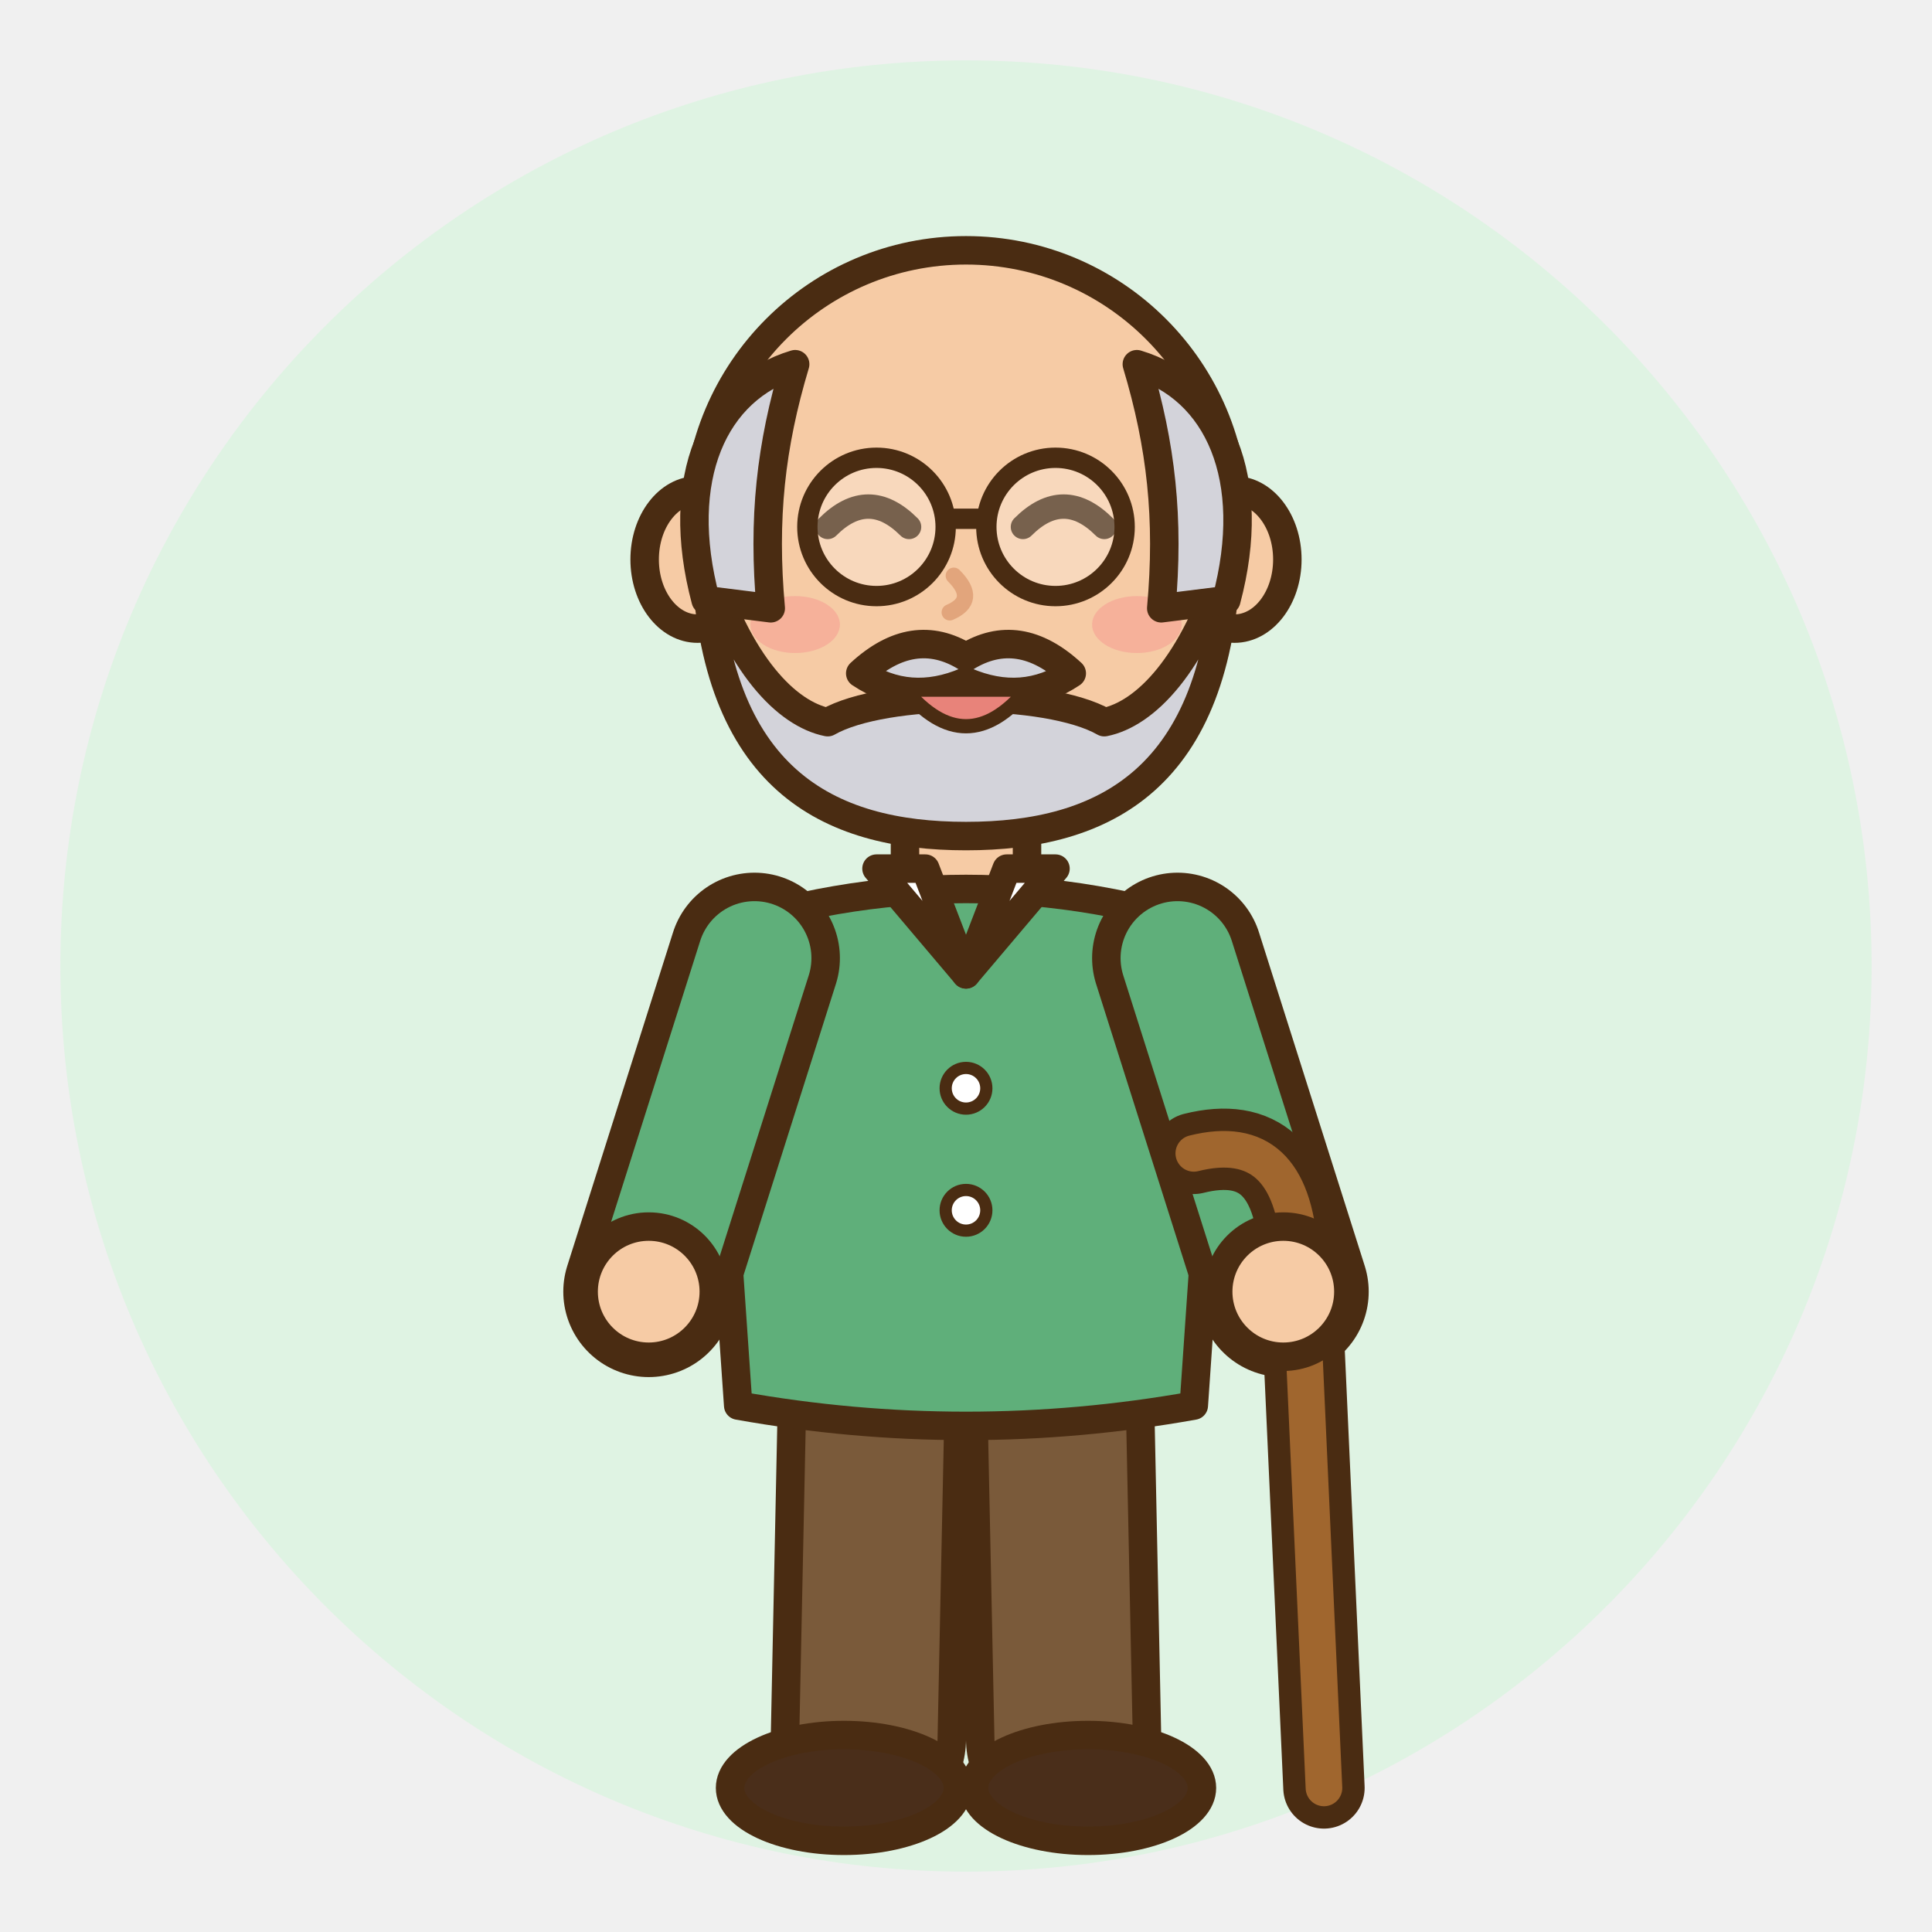
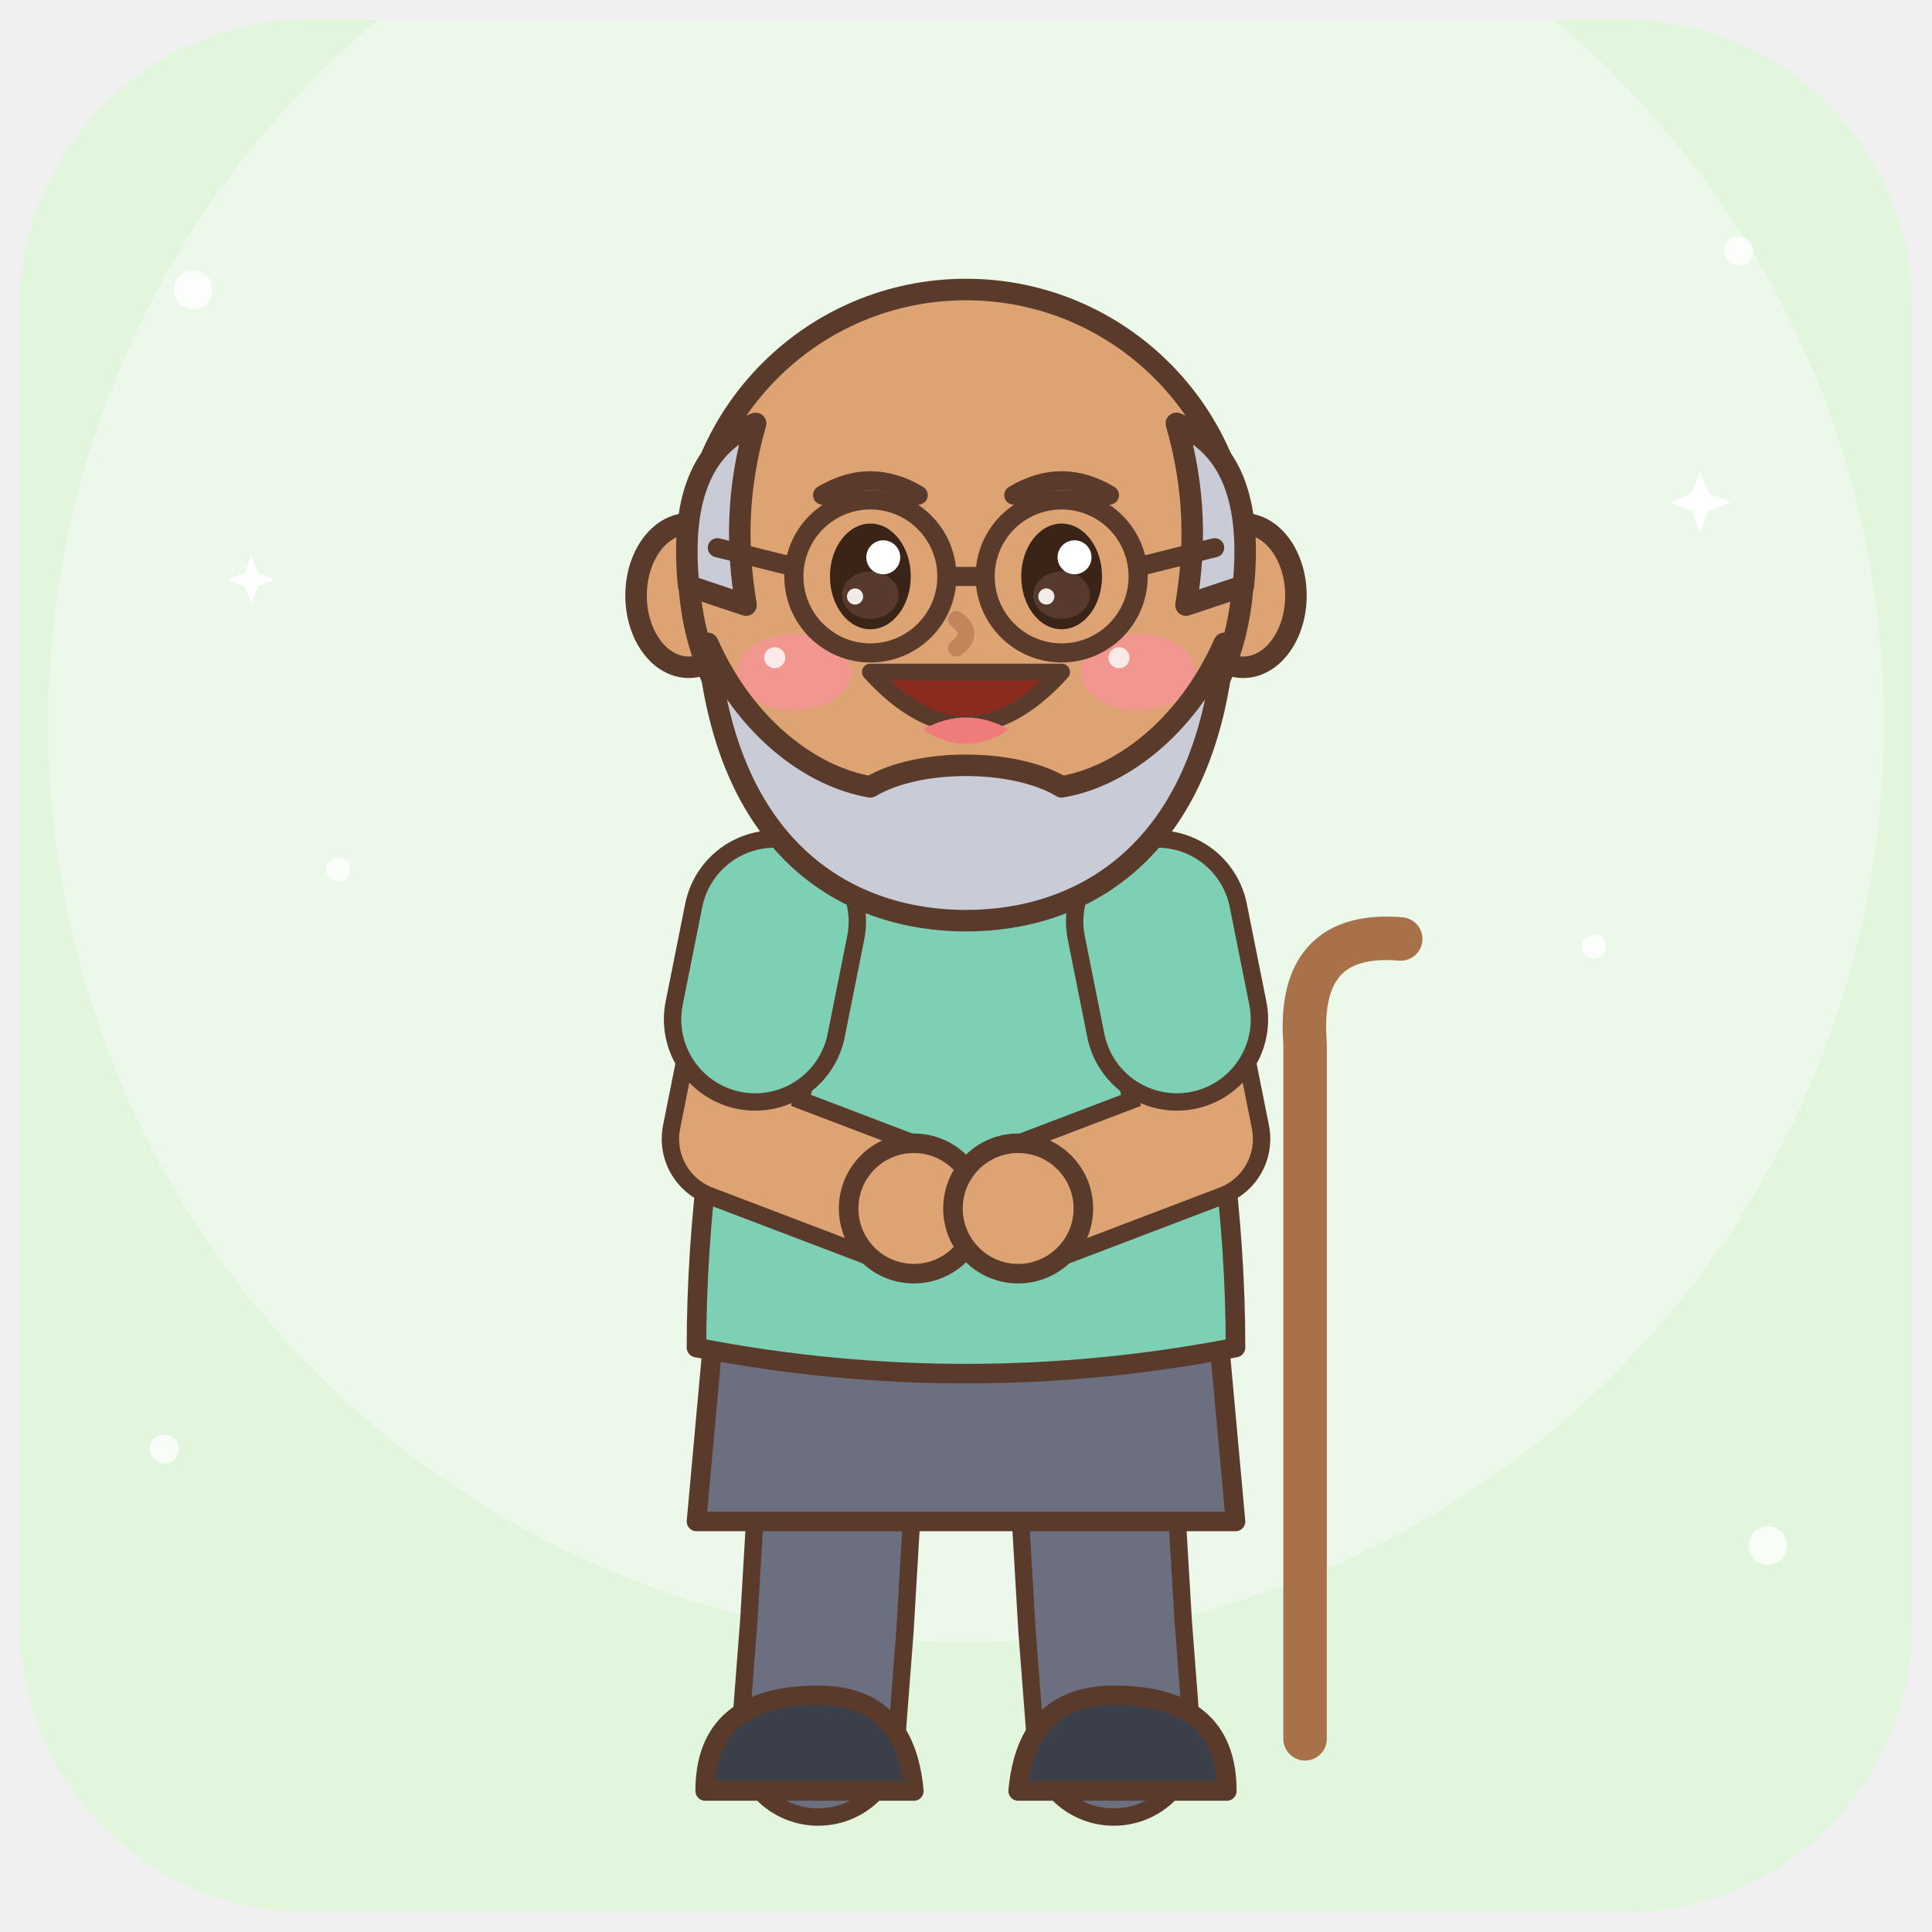
<svg xmlns="http://www.w3.org/2000/svg" viewBox="0 0 512 512">
-   <style>
-     .alive { animation: alive 3.2s ease-in-out infinite; transform-origin: 0 0; }
-     @keyframes alive { 0%,100% { transform: rotate(-1.6deg) translateY(0) } 50% { transform: rotate(1.6deg) translateY(-6px) } }
+   <style>.alive { animation: alive 3.2s ease-in-out infinite; transform-box: view-box; transform-origin: 200px 390px; }
+     @keyframes alive { 0%,100% { transform: rotate(-1.4deg) } 50% { transform: rotate(1.4deg) translateY(-4px) } }
    @media (prefers-reduced-motion: reduce) { * { animation: none !important; } }
  </style>
-   <circle cx="256" cy="256" r="240" fill="#DFF3E3" />
-   <g transform="translate(256 480)">
-     <g class="alive">
-       <g transform="translate(-256 -480)">
-         <g transform="translate(256 269) scale(1.078) translate(-256 -272)">
-           <path d="M234 354 L232 450" fill="none" stroke="#4A2C12" stroke-width="48" stroke-linecap="round" stroke-linejoin="round" />
-           <path d="M234 354 L232 450" fill="none" stroke="#7A5A3A" stroke-width="34" stroke-linecap="round" stroke-linejoin="round" />
-           <path d="M278 354 L280 450" fill="none" stroke="#4A2C12" stroke-width="48" stroke-linecap="round" stroke-linejoin="round" />
-           <path d="M278 354 L280 450" fill="none" stroke="#7A5A3A" stroke-width="34" stroke-linecap="round" stroke-linejoin="round" />
-           <ellipse cx="226" cy="462" rx="28" ry="13" fill="#4A2E1A" stroke="#4A2C12" stroke-width="7" stroke-linejoin="round" stroke-linecap="round" />
-           <ellipse cx="286" cy="462" rx="28" ry="13" fill="#4A2E1A" stroke="#4A2C12" stroke-width="7" stroke-linejoin="round" stroke-linecap="round" />
-           <rect x="241" y="202" width="30" height="46" rx="8" fill="#F6CBA5" stroke="#4A2C12" stroke-width="7" stroke-linejoin="round" stroke-linecap="round" />
-           <path d="M192 252 Q256 230 320 252 L312 368 Q256 378 200 368 Z" fill="#5FAF7A" stroke="#4A2C12" stroke-width="7" stroke-linejoin="round" stroke-linecap="round" />
-           <path d="M234 236 L256 262 L246 236 Z" fill="#fff" stroke="#4A2C12" stroke-width="7" stroke-linejoin="round" stroke-linecap="round" />
-           <path d="M278 236 L256 262 L266 236 Z" fill="#fff" stroke="#4A2C12" stroke-width="7" stroke-linejoin="round" stroke-linecap="round" />
-           <circle cx="256" cy="290" r="5" fill="#fff" stroke="#4A2C12" stroke-linejoin="round" stroke-linecap="round" stroke-width="3" />
-           <circle cx="256" cy="320" r="5" fill="#fff" stroke="#4A2C12" stroke-linejoin="round" stroke-linecap="round" stroke-width="3" />
-           <path d="M204 258 L178 340" fill="none" stroke="#4A2C12" stroke-width="42" stroke-linecap="round" stroke-linejoin="round" />
-           <path d="M204 258 L178 340" fill="none" stroke="#5FAF7A" stroke-width="28" stroke-linecap="round" stroke-linejoin="round" />
-           <path d="M308 258 L334 340" fill="none" stroke="#4A2C12" stroke-width="42" stroke-linecap="round" stroke-linejoin="round" />
-           <path d="M308 258 L334 340" fill="none" stroke="#5FAF7A" stroke-width="28" stroke-linecap="round" stroke-linejoin="round" />
-           <path d="M344 462 L338 330 Q336 300 312 306" fill="none" stroke="#4A2C12" stroke-width="20" stroke-linecap="round" stroke-linejoin="round" />
-           <path d="M344 462 L338 330 Q336 300 312 306" fill="none" stroke="#A0662E" stroke-width="9" stroke-linecap="round" stroke-linejoin="round" />
-           <circle cx="178" cy="340" r="16" fill="#F6CBA5" stroke="#4A2C12" stroke-width="7" stroke-linejoin="round" stroke-linecap="round" />
-           <circle cx="334" cy="340" r="16" fill="#F6CBA5" stroke="#4A2C12" stroke-width="7" stroke-linejoin="round" stroke-linecap="round" />
-           <g transform="translate(256 150) scale(1.000) translate(-256 -150)">
-             <ellipse cx="190" cy="160" rx="13" ry="17" fill="#F6CBA5" stroke="#4A2C12" stroke-width="7" stroke-linejoin="round" stroke-linecap="round" />
-             <ellipse cx="322" cy="160" rx="13" ry="17" fill="#F6CBA5" stroke="#4A2C12" stroke-width="7" stroke-linejoin="round" stroke-linecap="round" />
-             <circle cx="256" cy="150" r="66" fill="#F6CBA5" stroke="#4A2C12" stroke-width="7" stroke-linejoin="round" stroke-linecap="round" />
-             <path d="M222 152 q10 -10 20 0" fill="none" stroke="#4A2C12" stroke-width="6" stroke-linecap="round" stroke-linejoin="round" />
-             <path d="M270 152 q10 -10 20 0" fill="none" stroke="#4A2C12" stroke-width="6" stroke-linecap="round" stroke-linejoin="round" />
-             <ellipse cx="214" cy="176" rx="11" ry="7" fill="#F59A92" opacity="0.55" />
-             <ellipse cx="298" cy="176" rx="11" ry="7" fill="#F59A92" opacity="0.55" />
-             <path d="M253 164 q6 6 -1 9" fill="none" stroke="#E2A57C" stroke-width="4" stroke-linecap="round" stroke-linejoin="round" />
-             <path d="M192 160 C194 214 222 228 256 228 C290 228 318 214 320 160 C312 186 300 198 290 200 C276 192 236 192 222 200 C212 198 200 186 192 160 Z" fill="#D3D3DA" stroke="#4A2C12" stroke-width="7" stroke-linejoin="round" stroke-linecap="round" />
-             <path d="M230 188 Q243 176 256 184 Q269 176 282 188 Q270 196 256 190 Q242 196 230 188 Z" fill="#D3D3DA" stroke="#4A2C12" stroke-width="7" stroke-linejoin="round" stroke-linecap="round" />
-             <path d="M241 192 Q256 210 271 192 Z" fill="#E8837A" />
-             <path d="M241 192 Q256 210 271 192 Z" fill="none" stroke="#4A2C12" stroke-width="3.5" stroke-linecap="round" stroke-linejoin="round" />
-             <circle cx="234" cy="152" r="17" fill="#fff" stroke="#4A2C12" stroke-linejoin="round" stroke-linecap="round" fill-opacity="0.25" stroke-width="5" />
-             <circle cx="278" cy="152" r="17" fill="#fff" stroke="#4A2C12" stroke-linejoin="round" stroke-linecap="round" fill-opacity="0.25" stroke-width="5" />
-             <path d="M251 150 L261 150" fill="none" stroke="#4A2C12" stroke-width="5" stroke-linecap="round" stroke-linejoin="round" />
-             <path d="M192 170 C184 140 194 118 214 112 C208 132 206 150 208 172 Z" fill="#D3D3DA" stroke="#4A2C12" stroke-width="7" stroke-linejoin="round" stroke-linecap="round" />
-             <path d="M320 170 C328 140 318 118 298 112 C304 132 306 150 304 172 Z" fill="#D3D3DA" stroke="#4A2C12" stroke-width="7" stroke-linejoin="round" stroke-linecap="round" />
+   <defs>
+     <clipPath id="tile">
+       <rect x="4" y="4" width="392" height="392" rx="60" />
+     </clipPath>
+   </defs>
+   <g transform="scale(1.28)">
+     <g clip-path="url(#tile)">
+       <rect x="4" y="4" width="392" height="392" rx="60" fill="#E2F5DD" />
+       <circle cx="200" cy="150" r="190" fill="#fff" opacity="0.35" />
+       <circle cx="40" cy="60" r="4" fill="#fff" opacity="0.8" />
+       <circle cx="360" cy="52" r="3" fill="#fff" opacity="0.8" />
+       <circle cx="34" cy="300" r="3" fill="#fff" opacity="0.8" />
+       <circle cx="366" cy="320" r="4" fill="#fff" opacity="0.8" />
+       <circle cx="70" cy="180" r="2.5" fill="#fff" opacity="0.8" />
+       <circle cx="330" cy="196" r="2.5" fill="#fff" opacity="0.8" />
+       <path d="M352 97.7 L353.8 102.2 L358.3 104 L353.8 105.8 L352 110.3 L350.2 105.8 L345.7 104 L350.2 102.2 Z" fill="#fff" />
+       <path d="M52 115.1 L53.4 118.6 L56.9 120 L53.4 121.4 L52 124.9 L50.6 121.4 L47.1 120 L50.6 118.6 Z" fill="#fff" />
+       <g class="alive">
+         <g transform="translate(20 18) scale(0.9)">
+           <g transform="translate(0 0)">
+             <path d="M170 320 L168 354 L166 380" fill="none" stroke="#5A3B2B" stroke-width="40" stroke-linejoin="round" stroke-linecap="round" />
+             <path d="M170 320 L168 354 L166 380" fill="none" stroke="#6B6F80" stroke-width="32" stroke-linejoin="round" stroke-linecap="round" />
+             <path d="M230 320 L232 354 L234 380" fill="none" stroke="#5A3B2B" stroke-width="40" stroke-linejoin="round" stroke-linecap="round" />
+             <path d="M230 320 L232 354 L234 380" fill="none" stroke="#6B6F80" stroke-width="32" stroke-linejoin="round" stroke-linecap="round" />
+             <path d="M140 392 Q140 370 166 370 Q186 370 188 392 Z" fill="#3B3F4A" stroke="#5A3B2B" stroke-width="4.5" stroke-linejoin="round" stroke-linecap="round" />
+             <path d="M212 392 Q214 370 234 370 Q260 370 260 392 Z" fill="#3B3F4A" stroke="#5A3B2B" stroke-width="4.5" stroke-linejoin="round" stroke-linecap="round" />
+             <path d="M142 286 L258 286 L262 330 L138 330 Z" fill="#6B6F80" stroke="#5A3B2B" stroke-width="4.5" stroke-linejoin="round" stroke-linecap="round" />
+             <rect x="188" y="160" width="24" height="30" rx="0" fill="#DDA373" />
+             <path d="M188 160 V190 M212 160 V190" fill="none" stroke="#5A3B2B" stroke-width="4.5" stroke-linejoin="round" stroke-linecap="round" />
+             <path d="M150 196 Q150 178 172 178 L228 178 Q250 178 250 196 Q262 246 262 290 Q200 302 138 290 Q138 246 150 196 Z" fill="#7ED0B5" stroke="#5A3B2B" stroke-width="4.5" stroke-linejoin="round" stroke-linecap="round" />
+             <g class="arm-l">
+               <path d="M156 192 L146 242 L188 258" fill="none" stroke="#5A3B2B" stroke-width="32" stroke-linejoin="round" stroke-linecap="round" />
+               <path d="M156 192 L146 242 L188 258" fill="none" stroke="#DDA373" stroke-width="24" stroke-linejoin="round" stroke-linecap="round" />
+               <path d="M156 192 L151.5 214.5" fill="none" stroke="#5A3B2B" stroke-width="42" stroke-linejoin="round" stroke-linecap="round" />
+               <path d="M156 192 L151.5 214.5" fill="none" stroke="#7ED0B5" stroke-width="34" stroke-linejoin="round" stroke-linecap="round" />
+               <circle cx="188" cy="258" r="15" fill="#DDA373" stroke="#5A3B2B" stroke-width="4.5" stroke-linejoin="round" stroke-linecap="round" />
+             </g>
+             <g class="arm-r">
+               <path d="M244 192 L254 242 L212 258" fill="none" stroke="#5A3B2B" stroke-width="32" stroke-linejoin="round" stroke-linecap="round" />
+               <path d="M244 192 L254 242 L212 258" fill="none" stroke="#DDA373" stroke-width="24" stroke-linejoin="round" stroke-linecap="round" />
+               <path d="M244 192 L248.5 214.5" fill="none" stroke="#5A3B2B" stroke-width="42" stroke-linejoin="round" stroke-linecap="round" />
+               <path d="M244 192 L248.5 214.5" fill="none" stroke="#7ED0B5" stroke-width="34" stroke-linejoin="round" stroke-linecap="round" />
+               <circle cx="212" cy="258" r="15" fill="#DDA373" stroke="#5A3B2B" stroke-width="4.5" stroke-linejoin="round" stroke-linecap="round" />
+             </g>
+             <g class="head" transform="translate(0 0) rotate(0 200 170)">
+               <g transform="translate(200 172) scale(1.1) translate(-200 -172)">
+                 <ellipse cx="142" cy="122" rx="11" ry="15" fill="#DDA373" stroke="#5A3B2B" stroke-width="4.5" stroke-linejoin="round" stroke-linecap="round" />
+                 <ellipse cx="258" cy="122" rx="11" ry="15" fill="#DDA373" stroke="#5A3B2B" stroke-width="4.5" stroke-linejoin="round" stroke-linecap="round" />
+                 <circle cx="200" cy="116" r="58" fill="#DDA373" stroke="#5A3B2B" stroke-width="4.5" stroke-linejoin="round" stroke-linecap="round" />
+                 <ellipse cx="164" cy="138" rx="12" ry="8" fill="#FF8FA3" opacity="0.6" class="blush" />
+                 <ellipse cx="236" cy="138" rx="12" ry="8" fill="#FF8FA3" opacity="0.6" class="blush" />
+                 <circle cx="160" cy="135" r="2.2" fill="#fff" opacity="0.8" />
+                 <circle cx="232" cy="135" r="2.2" fill="#fff" opacity="0.8" />
+                 <path d="M198 127 q4 3 0 6" fill="none" stroke="#C2845A" stroke-width="3.5" stroke-linejoin="round" stroke-linecap="round" />
+                 <path d="M170 101 q10 -6 20 0" fill="none" stroke="#5A3B2B" stroke-width="4" stroke-linejoin="round" stroke-linecap="round" />
+                 <path d="M210 101 q10 -6 20 0" fill="none" stroke="#5A3B2B" stroke-width="4" stroke-linejoin="round" stroke-linecap="round" />
+                 <ellipse cx="180" cy="118" rx="8.45" ry="11.05" fill="#3A2418" />
+                 <ellipse cx="180" cy="121.9" rx="5.915" ry="4.973" fill="#6B4A3A" opacity="0.6" />
+                 <circle cx="182.7" cy="114" r="3.549" fill="#fff" />
+                 <circle cx="176.8" cy="122.2" r="1.69" fill="#fff" opacity="0.9" />
+                 <ellipse cx="220" cy="118" rx="8.45" ry="11.05" fill="#3A2418" />
+                 <ellipse cx="220" cy="121.9" rx="5.915" ry="4.973" fill="#6B4A3A" opacity="0.6" />
+                 <circle cx="222.7" cy="114" r="3.549" fill="#fff" />
+                 <circle cx="216.8" cy="122.2" r="1.69" fill="#fff" opacity="0.9" />
+                 <path d="M180 138 Q200 160 220 138 Z" fill="#8A2B1E" stroke="#5A3B2B" stroke-width="3.5" stroke-linejoin="round" stroke-linecap="round" />
+                 <path d="M191 150 Q200 145 209 150 Q200 156 191 150 Z" fill="#F07B7B" />
+                 <path d="M142 120 C140 100 146 90 156 86 C152 100 152 112 154 124 Z" fill="#C9CBD6" stroke="#5A3B2B" stroke-width="4.5" stroke-linejoin="round" stroke-linecap="round" />
+                 <path d="M258 120 C260 100 254 90 244 86 C248 100 248 112 246 124 Z" fill="#C9CBD6" stroke="#5A3B2B" stroke-width="4.5" stroke-linejoin="round" stroke-linecap="round" />
+                 <path d="M146 132 C150 176 176 190 200 190 C224 190 250 176 254 132 C246 150 232 160 220 162 C210 156 190 156 180 162 C168 160 154 150 146 132 Z" fill="#C9CBD6" stroke="#5A3B2B" stroke-width="4.5" stroke-linejoin="round" stroke-linecap="round" />
+                 <circle cx="180" cy="118" r="16" fill="none" stroke="#5A3B2B" stroke-width="4" stroke-linejoin="round" stroke-linecap="round" />
+                 <circle cx="220" cy="118" r="16" fill="none" stroke="#5A3B2B" stroke-width="4" stroke-linejoin="round" stroke-linecap="round" />
+                 <path d="M196 118 h8 M164 116 l-16 -4 M236 116 l16 -4" fill="none" stroke="#5A3B2B" stroke-width="4" stroke-linejoin="round" stroke-linecap="round" />
+               </g>
+             </g>
          </g>
+           <path d="M278 220 V380 M278 220 q-2 -26 22 -24" fill="none" stroke="#A9714A" stroke-width="10" stroke-linejoin="round" stroke-linecap="round" />
        </g>
      </g>
    </g>
  </g>
</svg>
